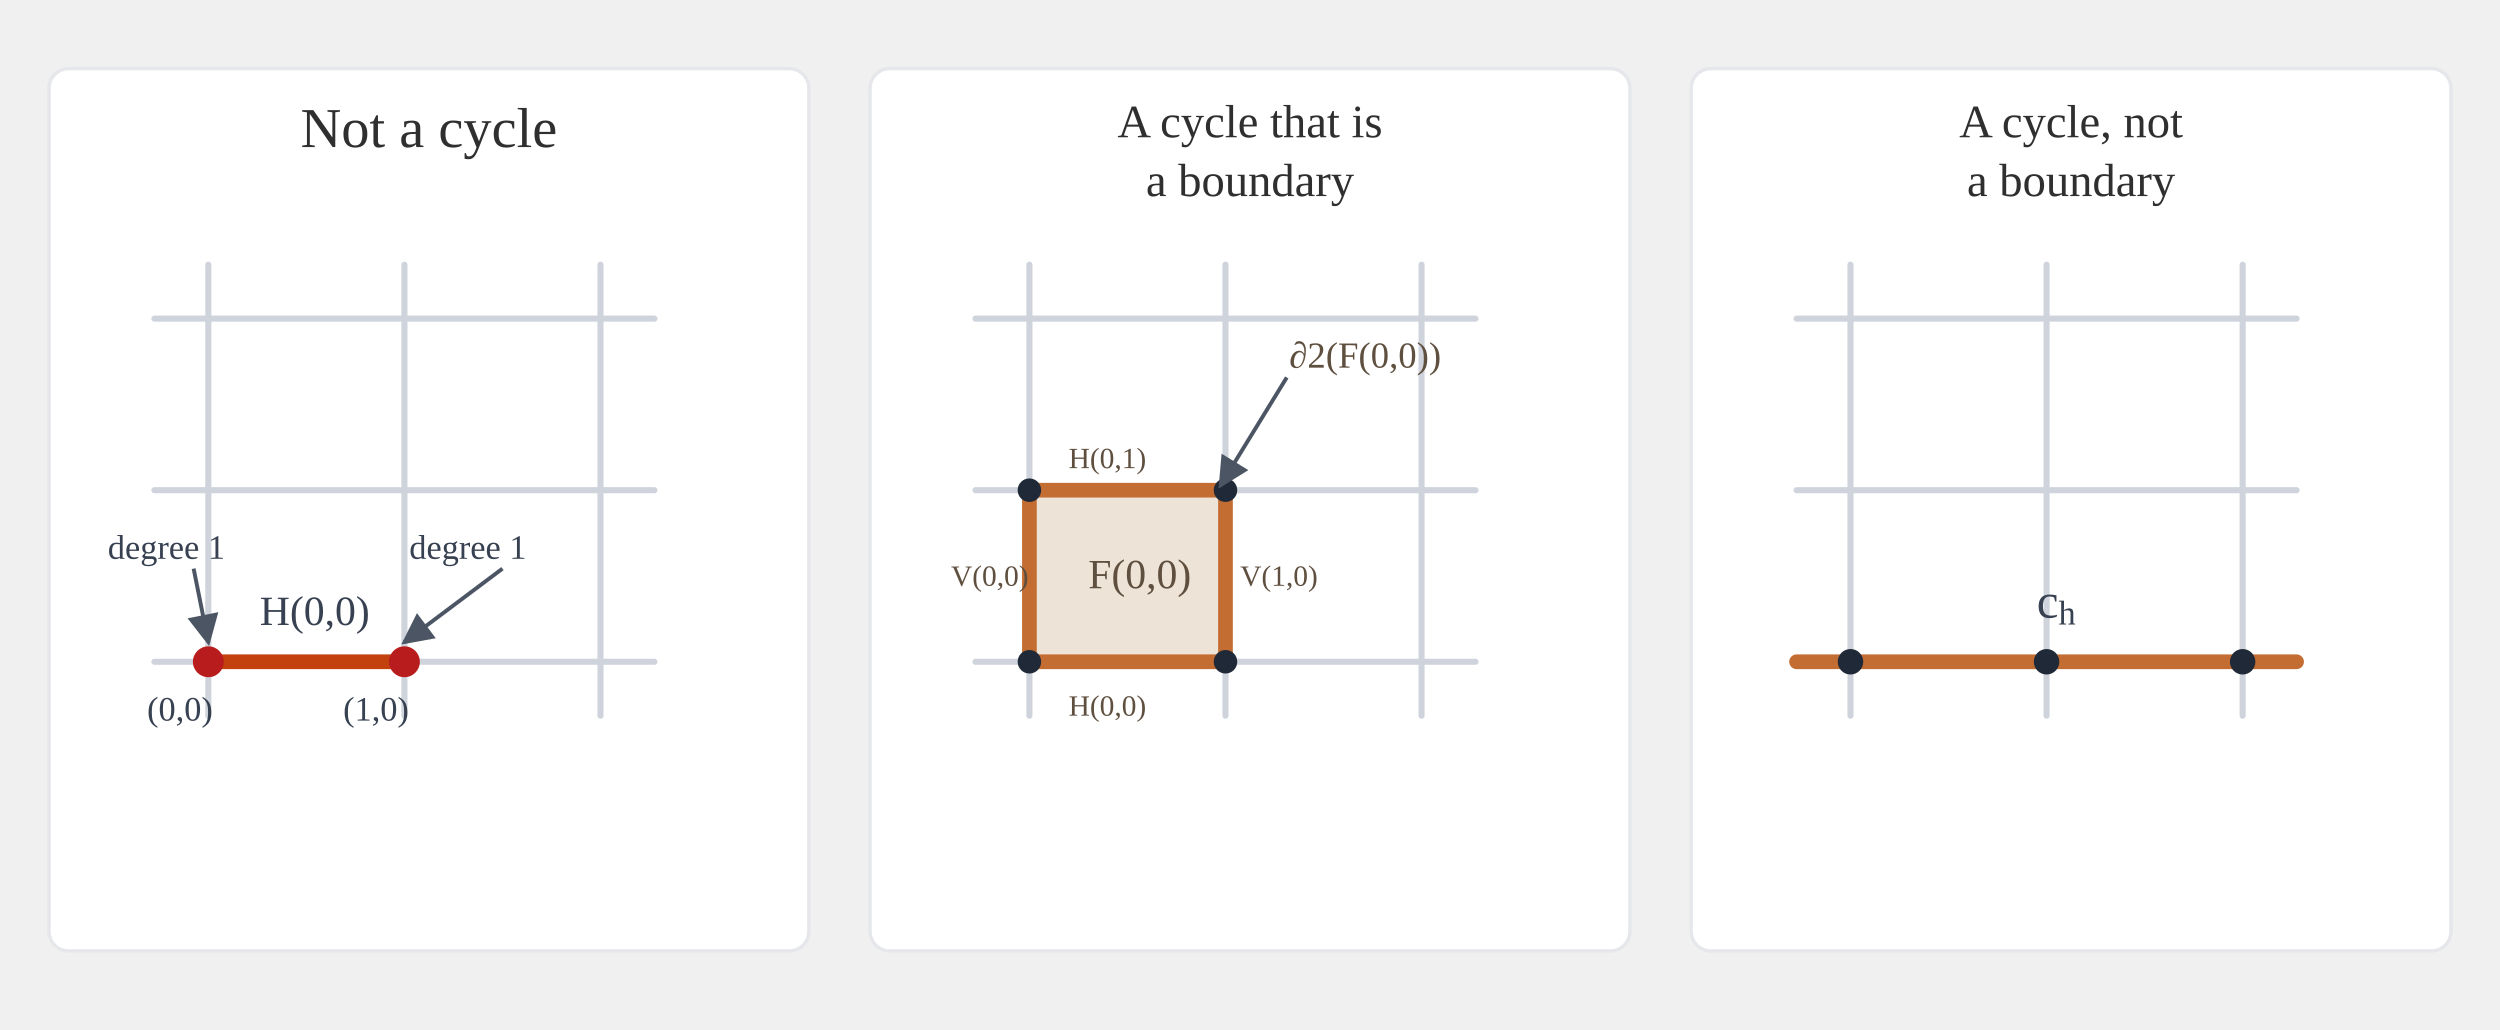
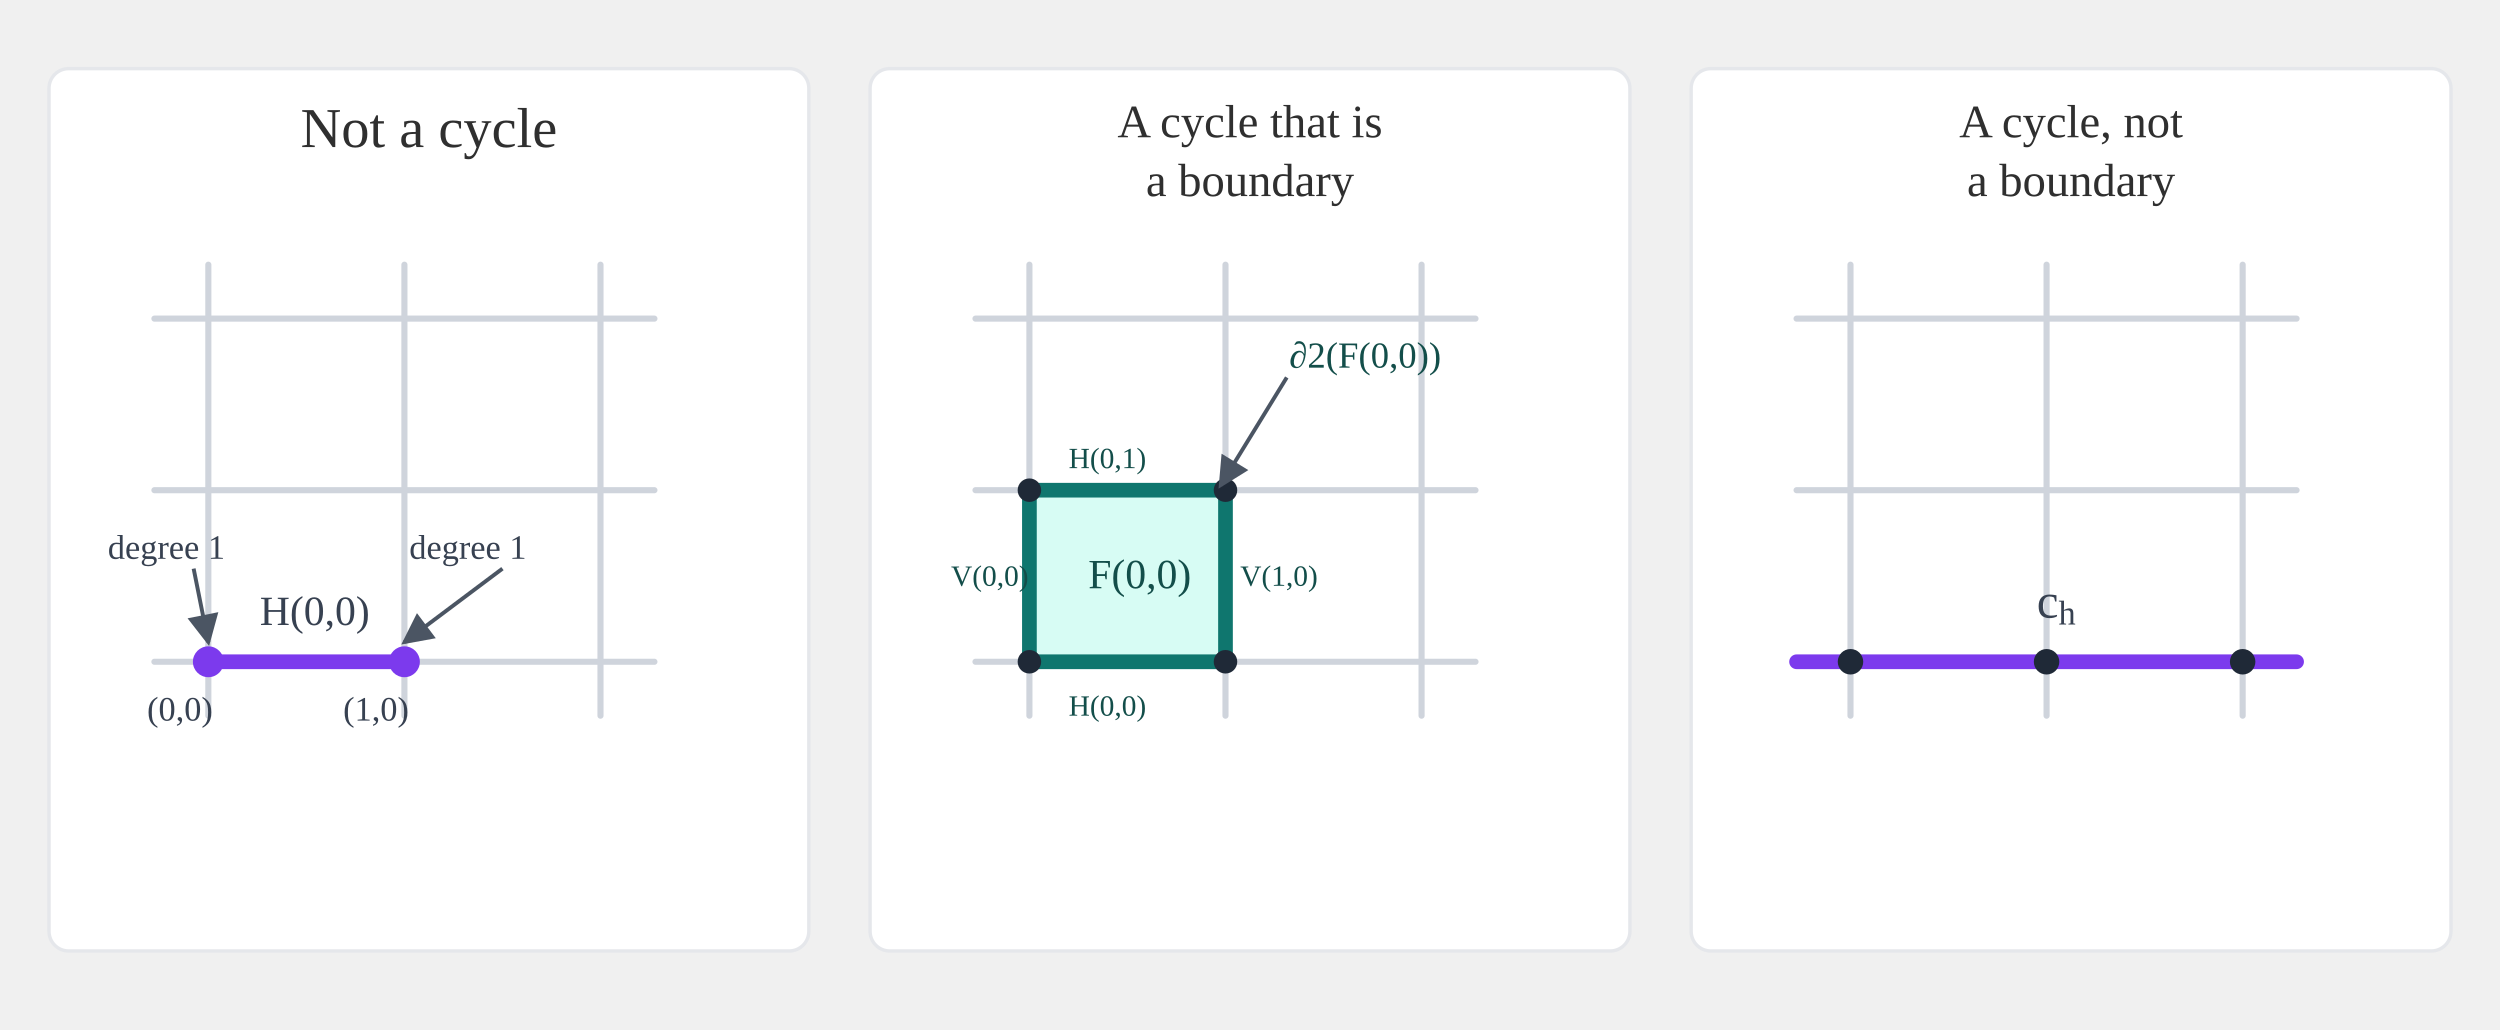
<svg xmlns="http://www.w3.org/2000/svg" viewBox="0 0 1020 420" role="img" aria-labelledby="title desc">
  <defs>
    <marker id="arrow" markerWidth="8" markerHeight="8" refX="7" refY="4" orient="auto" markerUnits="strokeWidth">
      <path d="M0,0 L8,4 L0,8 Z" fill="#4b5563" />
    </marker>
  </defs>
  <g fill="#ffffff" stroke="#e5e7eb" stroke-width="1.4">
    <rect x="20" y="28" width="310" height="360" rx="8" />
    <rect x="355" y="28" width="310" height="360" rx="8" />
    <rect x="690" y="28" width="310" height="360" rx="8" />
  </g>
  <g font-family="Georgia, 'Times New Roman', serif" fill="#2f2f2f" text-anchor="middle">
    <text x="175" y="60" font-size="23">Not a cycle</text>
    <text x="510" y="56" font-size="19">A cycle that is</text>
    <text x="510" y="80" font-size="19">a boundary</text>
    <text x="845" y="56" font-size="19">A cycle, not</text>
    <text x="845" y="80" font-size="19">a boundary</text>
  </g>
  <g stroke="#cfd4dc" stroke-width="2.5" stroke-linecap="round" fill="none">
    <line x1="85" y1="130" x2="165" y2="130" />
    <line x1="165" y1="130" x2="245" y2="130" />
    <line x1="85" y1="200" x2="165" y2="200" />
    <line x1="165" y1="200" x2="245" y2="200" />
    <line x1="85" y1="270" x2="165" y2="270" />
    <line x1="165" y1="270" x2="245" y2="270" />
    <line x1="85" y1="130" x2="85" y2="200" />
    <line x1="85" y1="200" x2="85" y2="270" />
    <line x1="165" y1="130" x2="165" y2="200" />
    <line x1="165" y1="200" x2="165" y2="270" />
    <line x1="245" y1="130" x2="245" y2="200" />
    <line x1="245" y1="200" x2="245" y2="270" />
    <line x1="85" y1="130" x2="63" y2="130" />
    <line x1="85" y1="200" x2="63" y2="200" />
    <line x1="85" y1="270" x2="63" y2="270" />
    <line x1="245" y1="130" x2="267" y2="130" />
    <line x1="245" y1="200" x2="267" y2="200" />
    <line x1="245" y1="270" x2="267" y2="270" />
    <line x1="85" y1="130" x2="85" y2="108" />
    <line x1="165" y1="130" x2="165" y2="108" />
    <line x1="245" y1="130" x2="245" y2="108" />
    <line x1="85" y1="270" x2="85" y2="292" />
    <line x1="165" y1="270" x2="165" y2="292" />
    <line x1="245" y1="270" x2="245" y2="292" />
  </g>
-   <g stroke="#c2410c" stroke-width="6" stroke-linecap="round" fill="none">
+   <g stroke="#7c3aed" stroke-width="6" stroke-linecap="round" fill="none">
    <line x1="85" y1="270" x2="165" y2="270" />
  </g>
-   <g fill="#b91c1c">
+   <g fill="#7c3aed">
    <circle cx="85" cy="270" r="6.3" />
    <circle cx="165" cy="270" r="6.3" />
  </g>
  <g font-family="Georgia, 'Times New Roman', serif" fill="#374151">
    <text x="106" y="255" font-size="17">H(0,0)</text>
    <text x="60" y="294" font-size="14">(0,0)</text>
    <text x="140" y="294" font-size="14">(1,0)</text>
    <text x="44" y="228" font-size="14">degree 1</text>
    <text x="167" y="228" font-size="14">degree 1</text>
    <line x1="79" y1="232" x2="85" y2="262" stroke="#4b5563" stroke-width="1.6" marker-end="url(#arrow)" />
    <line x1="205" y1="232" x2="165" y2="262" stroke="#4b5563" stroke-width="1.6" marker-end="url(#arrow)" />
  </g>
  <g stroke="#cfd4dc" stroke-width="2.5" stroke-linecap="round" fill="none">
    <line x1="420" y1="130" x2="500" y2="130" />
    <line x1="500" y1="130" x2="580" y2="130" />
    <line x1="420" y1="200" x2="500" y2="200" />
    <line x1="500" y1="200" x2="580" y2="200" />
    <line x1="420" y1="270" x2="500" y2="270" />
    <line x1="500" y1="270" x2="580" y2="270" />
    <line x1="420" y1="130" x2="420" y2="200" />
    <line x1="420" y1="200" x2="420" y2="270" />
    <line x1="500" y1="130" x2="500" y2="200" />
    <line x1="500" y1="200" x2="500" y2="270" />
    <line x1="580" y1="130" x2="580" y2="200" />
    <line x1="580" y1="200" x2="580" y2="270" />
    <line x1="420" y1="130" x2="398" y2="130" />
    <line x1="420" y1="200" x2="398" y2="200" />
    <line x1="420" y1="270" x2="398" y2="270" />
    <line x1="580" y1="130" x2="602" y2="130" />
    <line x1="580" y1="200" x2="602" y2="200" />
    <line x1="580" y1="270" x2="602" y2="270" />
    <line x1="420" y1="130" x2="420" y2="108" />
    <line x1="500" y1="130" x2="500" y2="108" />
    <line x1="580" y1="130" x2="580" y2="108" />
    <line x1="420" y1="270" x2="420" y2="292" />
    <line x1="500" y1="270" x2="500" y2="292" />
    <line x1="580" y1="270" x2="580" y2="292" />
  </g>
-   <rect x="420" y="200" width="80" height="70" fill="#e7d9c8" opacity="0.75" />
-   <g stroke="#c46d32" stroke-width="6" stroke-linecap="round" fill="none">
+   <rect x="420" y="200" width="80" height="70" fill="#ccfbf1" opacity="0.78" />
+   <g stroke="#0f766e" stroke-width="6" stroke-linecap="round" fill="none">
    <line x1="420" y1="270" x2="500" y2="270" />
    <line x1="420" y1="200" x2="500" y2="200" />
    <line x1="420" y1="200" x2="420" y2="270" />
    <line x1="500" y1="200" x2="500" y2="270" />
  </g>
  <g fill="#1f2937">
    <circle cx="420" cy="200" r="4.8" />
    <circle cx="500" cy="200" r="4.8" />
    <circle cx="420" cy="270" r="4.8" />
    <circle cx="500" cy="270" r="4.8" />
  </g>
-   <g font-family="Georgia, 'Times New Roman', serif" fill="#5f4f3f">
+   <g font-family="Georgia, 'Times New Roman', serif" fill="#134e4a">
    <text x="444" y="240" font-size="17">F(0,0)</text>
    <text x="436" y="292" font-size="12">H(0,0)</text>
    <text x="436" y="191" font-size="12">H(0,1)</text>
    <text x="388" y="239" font-size="12">V(0,0)</text>
    <text x="506" y="239" font-size="12">V(1,0)</text>
    <text x="526" y="150" font-size="15">∂2(F(0,0))</text>
    <line x1="525" y1="154" x2="498" y2="198" stroke="#4b5563" stroke-width="1.6" marker-end="url(#arrow)" />
  </g>
  <g stroke="#cfd4dc" stroke-width="2.5" stroke-linecap="round" fill="none">
    <line x1="755" y1="130" x2="835" y2="130" />
    <line x1="835" y1="130" x2="915" y2="130" />
    <line x1="755" y1="200" x2="835" y2="200" />
    <line x1="835" y1="200" x2="915" y2="200" />
    <line x1="755" y1="270" x2="835" y2="270" />
    <line x1="835" y1="270" x2="915" y2="270" />
    <line x1="755" y1="130" x2="755" y2="200" />
    <line x1="755" y1="200" x2="755" y2="270" />
    <line x1="835" y1="130" x2="835" y2="200" />
    <line x1="835" y1="200" x2="835" y2="270" />
    <line x1="915" y1="130" x2="915" y2="200" />
    <line x1="915" y1="200" x2="915" y2="270" />
    <line x1="755" y1="130" x2="733" y2="130" />
    <line x1="755" y1="200" x2="733" y2="200" />
    <line x1="755" y1="270" x2="733" y2="270" />
    <line x1="915" y1="130" x2="937" y2="130" />
    <line x1="915" y1="200" x2="937" y2="200" />
    <line x1="915" y1="270" x2="937" y2="270" />
    <line x1="755" y1="130" x2="755" y2="108" />
    <line x1="835" y1="130" x2="835" y2="108" />
    <line x1="915" y1="130" x2="915" y2="108" />
    <line x1="755" y1="270" x2="755" y2="292" />
    <line x1="835" y1="270" x2="835" y2="292" />
    <line x1="915" y1="270" x2="915" y2="292" />
  </g>
-   <g stroke="#c46d32" stroke-width="6" stroke-linecap="round" fill="none">
+   <g stroke="#7c3aed" stroke-width="6" stroke-linecap="round" fill="none">
    <line x1="755" y1="270" x2="835" y2="270" />
    <line x1="835" y1="270" x2="915" y2="270" />
    <line x1="755" y1="270" x2="733" y2="270" />
    <line x1="915" y1="270" x2="937" y2="270" />
  </g>
  <g fill="#1f2937">
    <circle cx="755" cy="270" r="5.2" />
    <circle cx="835" cy="270" r="5.2" />
    <circle cx="915" cy="270" r="5.2" />
  </g>
  <g font-family="Georgia, 'Times New Roman', serif" fill="#374151">
    <text x="831" y="252" font-size="20">c<tspan baseline-shift="sub" font-size="14">h</tspan>
    </text>
  </g>
</svg>
